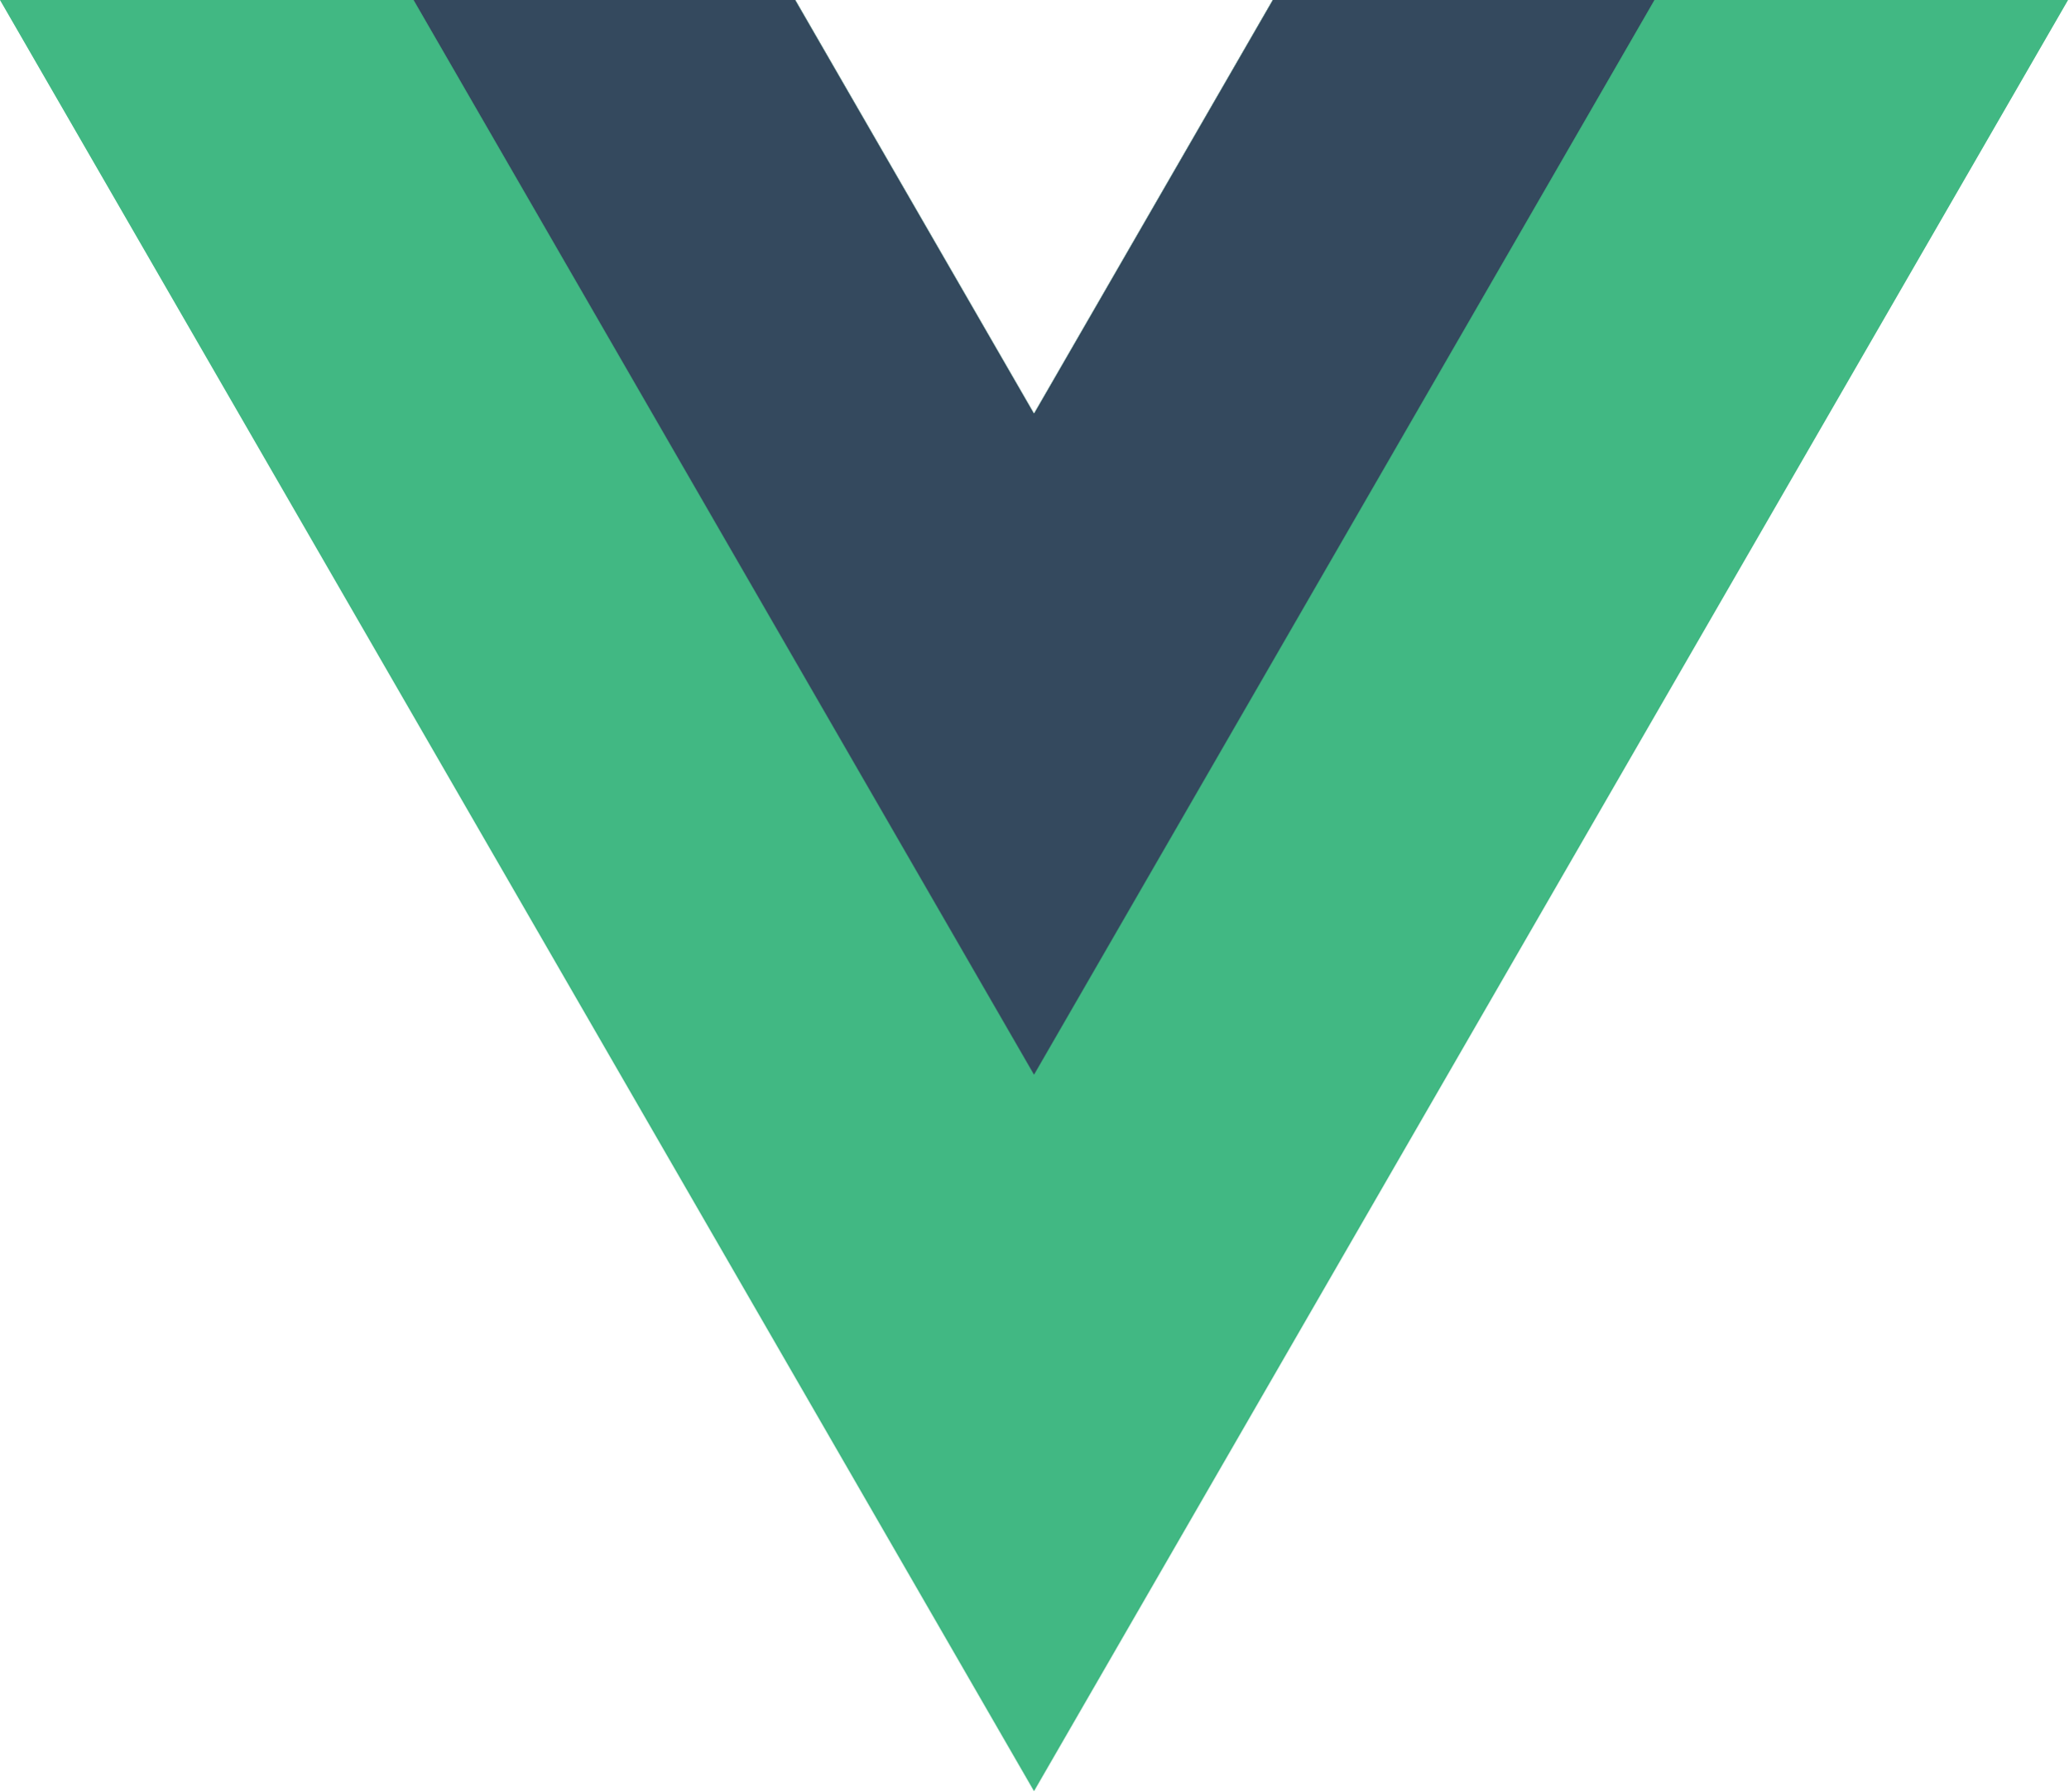
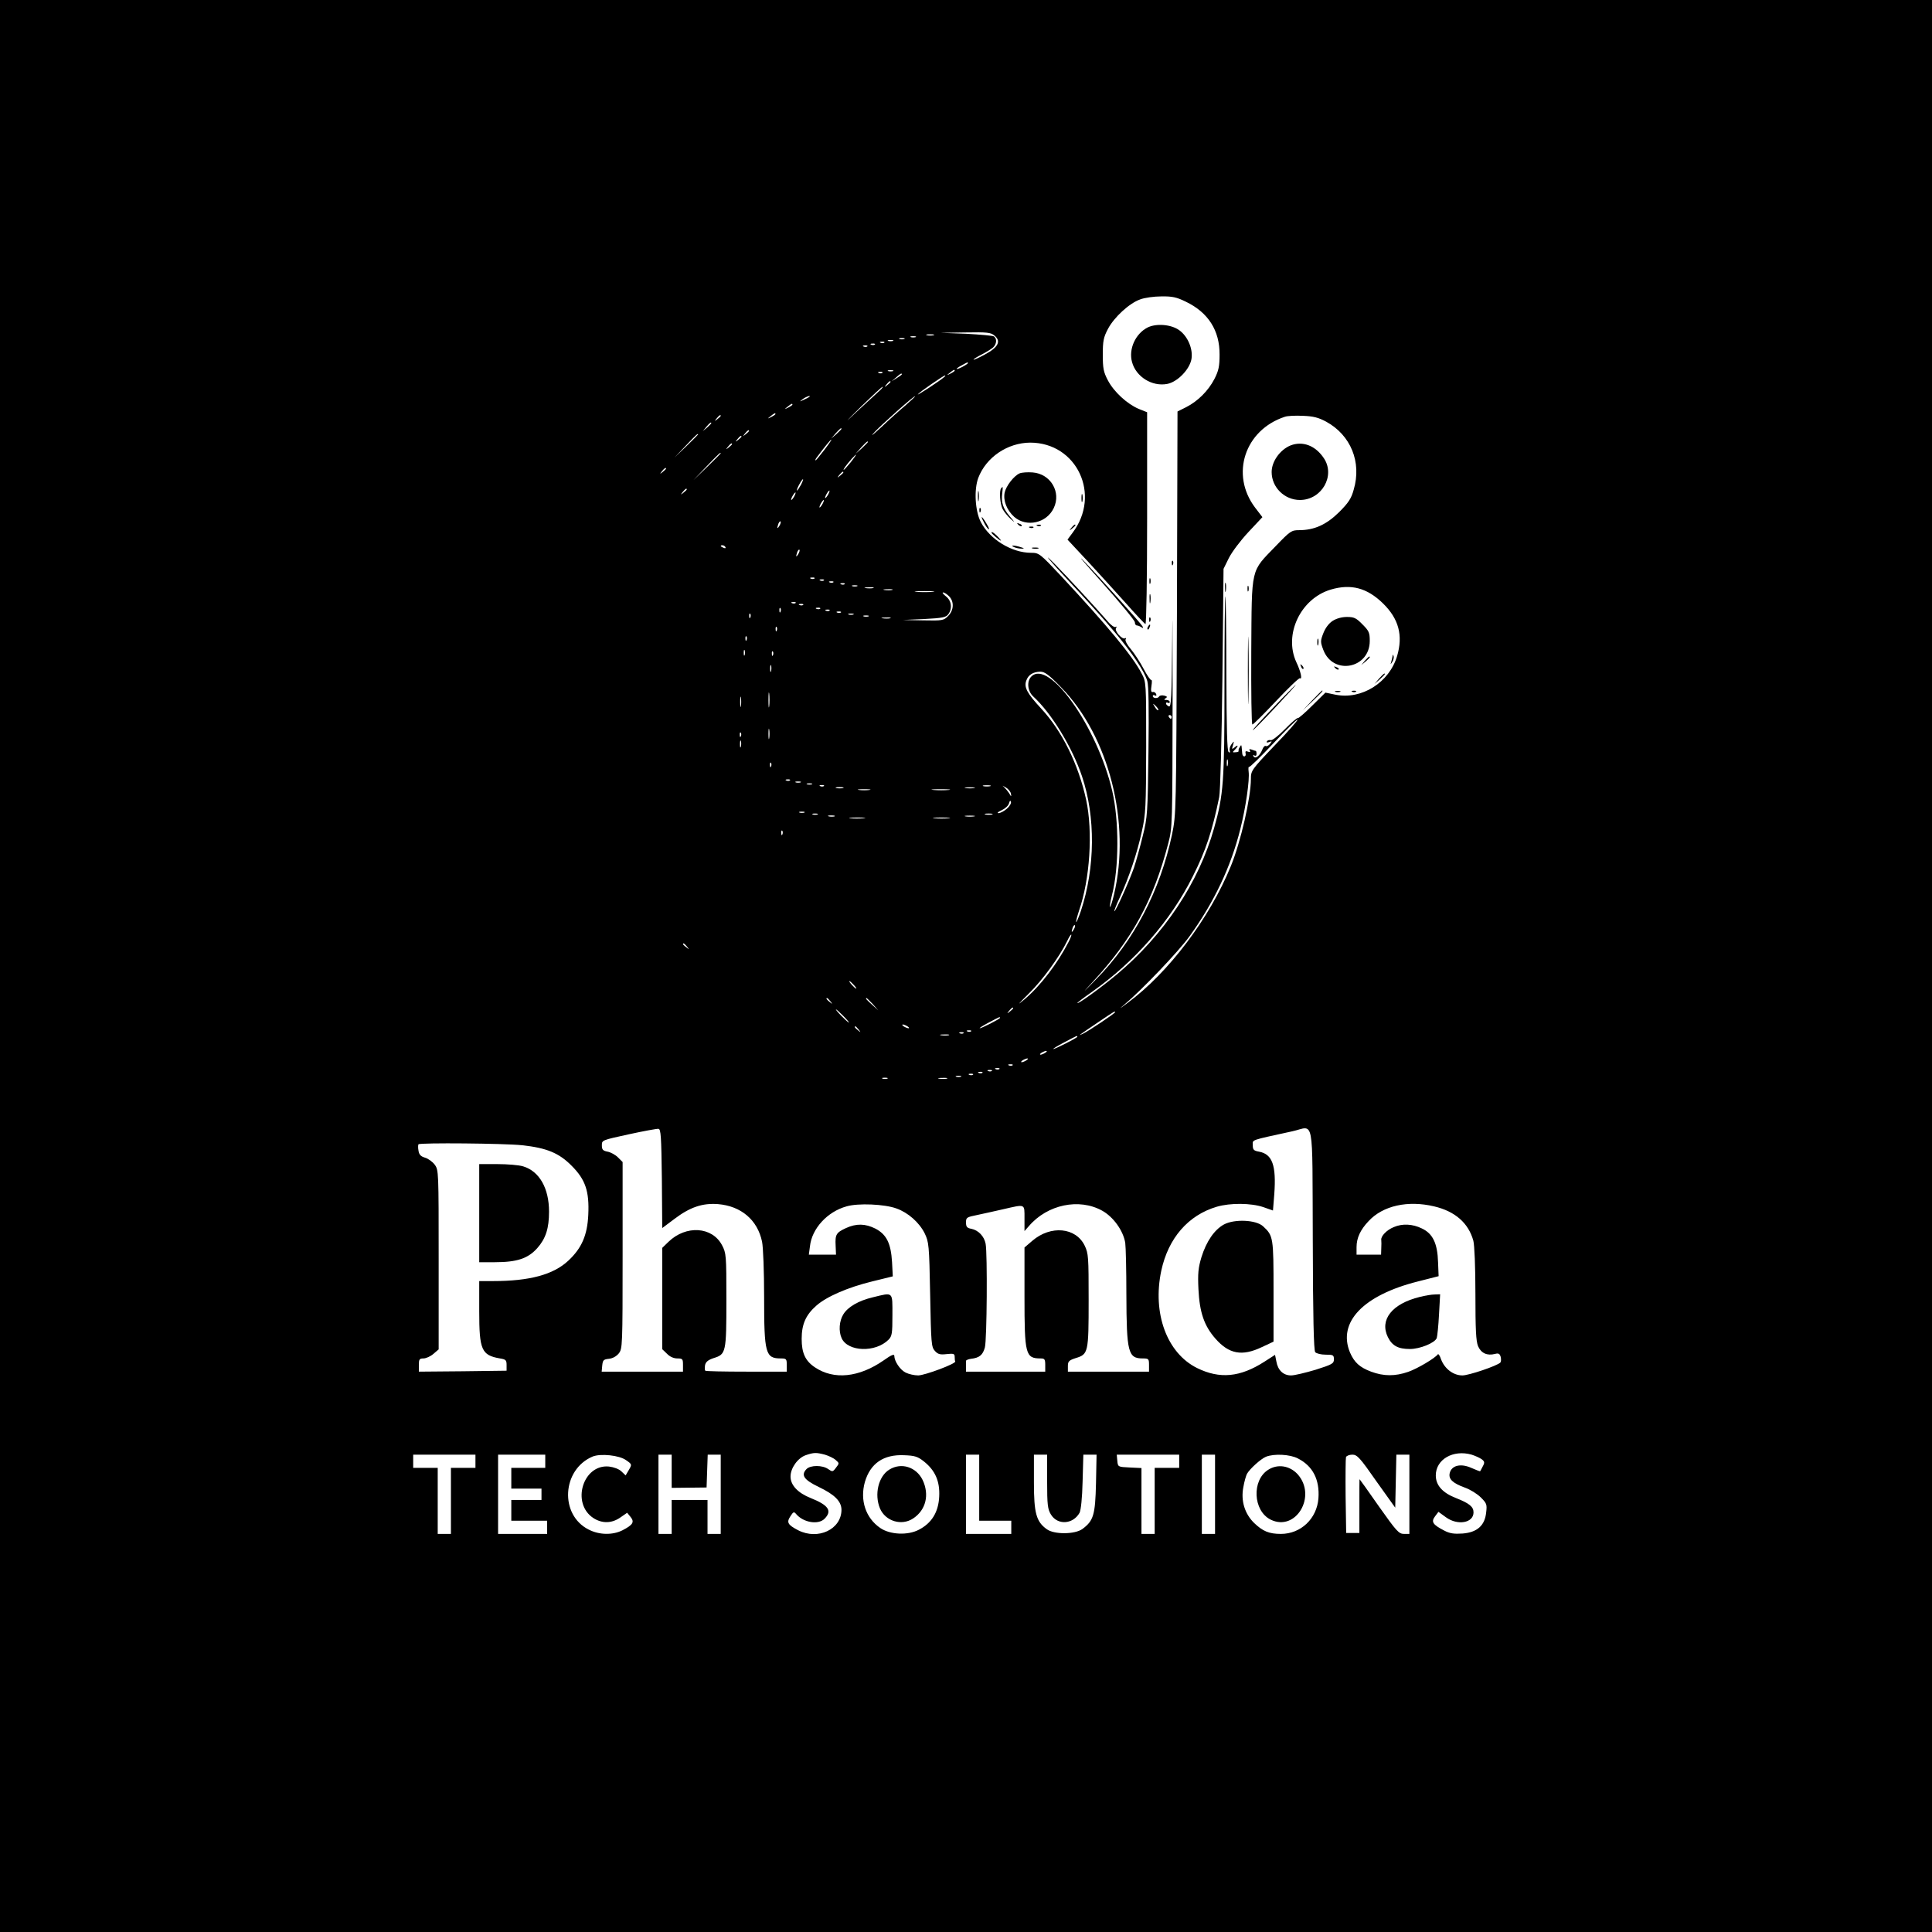
- <svg xmlns="http://www.w3.org/2000/svg" viewBox="0 0 261.76 226.69">
-   <path d="M161.096.001l-30.225 52.351L100.647.001H-.005l130.877 226.688L261.749.001z" fill="#41b883" />
-   <path d="M161.096.001l-30.225 52.351L100.647.001H52.346l78.526 136.01L209.398.001z" fill="#34495e" />
+ <svg xmlns="http://www.w3.org/2000/svg" version="1.0" width="1024pt" height="1024pt" viewBox="0 0 1024 1024" preserveAspectRatio="xMidYMid meet">
+   <g transform="translate(0,1024) scale(0.1,-0.1)" fill="#000000" stroke="none">
+     <path d="M0 5120 l0 -5120 5120 0 5120 0 0 5120 0 5120 -5120 0 -5120 0 0 -5120z m6285 3521 c119 -57 180 -153 179 -281 0 -61 -5 -85 -27 -128 -33 -64 -89 -119 -150 -150 l-46 -23 -3 -1067 c-4 -1064 -4 -1067 -26 -1175 -63 -298 -202 -564 -402 -767 -74 -76 -78 -79 -20 -16 210 226 323 433 402 736 22 84 22 96 23 770 0 377 -1 520 -2 318 -3 -320 -5 -367 -18 -362 -8 4 -15 10 -15 16 0 5 5 6 10 3 6 -3 10 -1 10 4 0 6 -8 11 -17 11 -14 0 -15 2 -5 9 10 6 9 10 -7 14 -12 3 -24 1 -27 -4 -7 -13 -34 -11 -34 2 0 5 5 7 11 3 7 -4 10 -1 7 7 -3 8 -11 13 -18 11 -9 -2 -11 7 -7 33 3 19 3 33 -1 31 -4 -2 -22 24 -40 58 -18 35 -49 82 -68 105 -20 23 -32 46 -28 52 4 7 3 9 -3 6 -15 -9 -57 39 -48 54 5 7 4 10 -2 6 -6 -4 -26 10 -43 31 -70 80 -208 230 -279 302 -76 77 -27 18 79 -95 31 -33 79 -85 106 -115 27 -30 51 -57 54 -60 3 -3 40 -45 82 -95 88 -105 154 -203 169 -255 7 -24 9 -148 6 -375 -4 -322 -5 -346 -30 -445 -14 -58 -35 -134 -47 -170 -26 -73 -96 -230 -104 -230 -2 0 10 33 29 73 49 107 92 235 117 350 21 94 22 129 23 447 0 344 0 345 -24 390 -48 93 -183 255 -428 518 -112 119 -116 122 -158 122 -103 0 -220 72 -267 164 -30 59 -36 171 -13 233 42 110 155 186 275 187 248 0 378 -277 224 -479 l-26 -35 109 -117 c60 -65 151 -165 203 -223 51 -58 97 -106 101 -108 5 -2 9 247 9 560 l0 563 -45 18 c-61 26 -131 90 -163 151 -23 44 -27 63 -27 136 0 73 4 92 27 136 33 63 114 137 171 157 23 9 74 16 112 16 58 1 81 -4 130 -28z m-1015 -179 c38 -30 21 -63 -50 -101 -33 -18 -60 -30 -60 -27 0 3 19 15 43 27 23 12 50 28 60 37 20 18 22 47 5 59 -7 4 -74 10 -148 14 l-135 5 131 2 c115 2 135 0 154 -16z m-322 1 c-10 -2 -26 -2 -35 0 -10 3 -2 5 17 5 19 0 27 -2 18 -5z m-95 -10 c-7 -2 -19 -2 -25 0 -7 3 -2 5 12 5 14 0 19 -2 13 -5z m-60 -10 c-7 -2 -19 -2 -25 0 -7 3 -2 5 12 5 14 0 19 -2 13 -5z m-60 -10 c-7 -2 -19 -2 -25 0 -7 3 -2 5 12 5 14 0 19 -2 13 -5z m-46 -9 c-3 -3 -12 -4 -19 -1 -8 3 -5 6 6 6 11 1 17 -2 13 -5z m-50 -10 c-3 -3 -12 -4 -19 -1 -8 3 -5 6 6 6 11 1 17 -2 13 -5z m-40 -10 c-3 -3 -12 -4 -19 -1 -8 3 -5 6 6 6 11 1 17 -2 13 -5z m533 -89 c0 -2 -13 -11 -30 -20 -38 -19 -40 -11 -2 9 31 17 32 18 32 11z m-397 -42 c-7 -2 -19 -2 -25 0 -7 3 -2 5 12 5 14 0 19 -2 13 -5z m327 2 c0 -2 -10 -9 -22 -15 -22 -11 -22 -10 -4 4 21 17 26 19 26 11z m-383 -11 c-3 -3 -12 -4 -19 -1 -8 3 -5 6 6 6 11 1 17 -2 13 -5z m103 -8 c0 -2 -12 -11 -27 -20 l-28 -17 24 20 c23 21 31 25 31 17z m225 -14 c-25 -22 -146 -101 -140 -92 7 11 136 100 144 100 3 0 1 -4 -4 -8z m-285 -26 c0 -2 -8 -10 -17 -17 -16 -13 -17 -12 -4 4 13 16 21 21 21 13z m-55 -44 c-11 -10 -61 -56 -111 -102 -85 -80 -84 -78 13 18 58 56 107 102 111 102 3 0 -2 -8 -13 -18z m-376 -36 c-2 -2 -15 -9 -29 -15 -24 -11 -24 -11 -6 3 16 13 49 24 35 12z m511 -44 c-30 -25 -89 -78 -130 -117 -41 -38 -59 -52 -40 -31 38 42 211 196 220 196 3 0 -20 -22 -50 -48z m-600 3 c0 -2 -10 -9 -22 -15 -22 -11 -22 -10 -4 4 21 17 26 19 26 11z m-90 -50 c0 -2 -10 -9 -22 -15 -22 -11 -22 -10 -4 4 21 17 26 19 26 11z m-290 -9 c0 -2 -8 -10 -17 -17 -16 -13 -17 -12 -4 4 13 16 21 21 21 13z m3209 -31 c130 -71 189 -214 146 -360 -13 -48 -28 -70 -78 -120 -67 -66 -131 -95 -212 -95 -40 0 -47 -5 -123 -84 -135 -140 -127 -105 -130 -558 -1 -214 1 -388 6 -388 5 0 61 56 126 125 65 69 121 123 126 120 14 -8 4 37 -19 85 -68 147 22 337 182 385 108 32 193 9 277 -73 84 -82 107 -170 75 -279 -42 -141 -188 -233 -327 -205 l-53 11 -71 -70 c-38 -38 -72 -67 -75 -65 -3 3 -34 -23 -68 -58 -35 -36 -69 -62 -76 -59 -7 2 -16 0 -20 -6 -4 -7 1 -8 12 -4 16 6 16 5 4 -10 -7 -9 -17 -14 -22 -11 -5 3 -13 -5 -18 -18 -13 -33 -37 -53 -47 -37 -4 8 -3 9 4 5 7 -4 12 -1 12 8 0 9 -2 16 -4 16 -2 0 -12 3 -22 7 -12 4 -15 3 -10 -5 5 -8 2 -10 -9 -6 -12 5 -16 2 -13 -9 2 -9 -1 -16 -7 -16 -5 -1 -11 7 -11 17 -1 9 -2 24 -3 32 -1 13 -3 13 -10 0 -6 -8 -8 -17 -6 -20 2 -3 -5 -7 -16 -7 -17 -2 -18 0 -4 13 20 21 19 30 -1 13 -15 -12 -16 -11 -9 11 7 24 6 24 -8 5 -8 -10 -12 -26 -9 -34 3 -9 1 -12 -6 -7 -8 5 -11 122 -12 413 0 224 -3 409 -5 412 -3 2 -5 -209 -5 -470 0 -511 -5 -582 -55 -758 -81 -289 -266 -567 -517 -777 -84 -70 -208 -160 -208 -150 0 2 35 29 78 59 228 161 417 377 534 612 69 137 103 239 140 420 6 28 13 303 17 630 l6 580 28 57 c16 32 62 93 103 137 l75 80 -39 51 c-132 175 -55 411 158 481 14 5 57 7 96 5 55 -2 82 -9 123 -31z m-3259 -8 c0 -2 -10 -12 -22 -23 l-23 -19 19 23 c18 21 26 27 26 19z m690 -30 c0 -2 -12 -14 -27 -28 l-28 -24 24 28 c23 25 31 32 31 24z m-490 -11 c0 -2 -8 -10 -17 -17 -16 -13 -17 -12 -4 4 13 16 21 21 21 13z m-270 -19 c0 -1 -28 -29 -62 -62 l-63 -60 60 63 c55 58 65 67 65 59z m230 -11 c0 -2 -8 -10 -17 -17 -16 -13 -17 -12 -4 4 13 16 21 21 21 13z m439 -71 c-23 -30 -44 -55 -46 -55 -3 0 -1 6 4 13 44 59 75 97 79 97 3 0 -14 -25 -37 -55z m231 42 c0 -2 -15 -16 -32 -33 l-33 -29 29 33 c28 30 36 37 36 29z m-720 -11 c0 -2 -8 -10 -17 -17 -16 -13 -17 -12 -4 4 13 16 21 21 21 13z m-60 -49 c0 -1 -33 -34 -72 -72 l-73 -70 70 73 c64 67 75 77 75 69z m689 -47 c-18 -22 -34 -40 -37 -40 -5 0 12 24 42 58 33 37 29 25 -5 -18z m-979 -34 c0 -2 -8 -10 -17 -17 -16 -13 -17 -12 -4 4 13 16 21 21 21 13z m940 -20 c0 -2 -8 -10 -17 -17 -16 -13 -17 -12 -4 4 13 16 21 21 21 13z m-225 -66 c-9 -16 -18 -30 -21 -30 -2 0 2 14 11 30 9 17 18 30 21 30 2 0 -2 -13 -11 -30z m-605 -24 c0 -2 -8 -10 -17 -17 -16 -13 -17 -12 -4 4 13 16 21 21 21 13z m750 -26 c-6 -11 -13 -20 -16 -20 -2 0 0 9 6 20 6 11 13 20 16 20 2 0 0 -9 -6 -20z m-180 -10 c-6 -11 -13 -20 -16 -20 -2 0 0 9 6 20 6 11 13 20 16 20 2 0 0 -9 -6 -20z m150 -40 c-6 -11 -13 -20 -16 -20 -2 0 0 9 6 20 6 11 13 20 16 20 2 0 0 -9 -6 -20z m-229 -117 c-12 -20 -14 -14 -5 12 4 9 9 14 11 11 3 -2 0 -13 -6 -23z m-286 -113 c3 -6 -1 -7 -9 -4 -18 7 -21 14 -7 14 6 0 13 -4 16 -10z m386 -37 c-12 -20 -14 -14 -5 12 4 9 9 14 11 11 3 -2 0 -13 -6 -23z m86 -129 c-3 -3 -12 -4 -19 -1 -8 3 -5 6 6 6 11 1 17 -2 13 -5z m50 -10 c-3 -3 -12 -4 -19 -1 -8 3 -5 6 6 6 11 1 17 -2 13 -5z m50 -10 c-3 -3 -12 -4 -19 -1 -8 3 -5 6 6 6 11 1 17 -2 13 -5z m60 -10 c-3 -3 -12 -4 -19 -1 -8 3 -5 6 6 6 11 1 17 -2 13 -5z m66 -11 c-7 -2 -19 -2 -25 0 -7 3 -2 5 12 5 14 0 19 -2 13 -5z m85 -10 c-10 -2 -28 -2 -40 0 -13 2 -5 4 17 4 22 1 32 -1 23 -4z m100 -10 c-10 -2 -28 -2 -40 0 -13 2 -5 4 17 4 22 1 32 -1 23 -4z m215 -10 c-24 -2 -62 -2 -85 0 -24 2 -5 4 42 4 47 0 66 -2 43 -4z m87 -23 c28 -28 26 -75 -5 -105 -23 -24 -30 -25 -132 -23 l-108 2 113 5 c97 5 116 9 128 25 23 32 17 72 -12 95 -15 12 -22 21 -15 21 6 0 20 -9 31 -20z m-813 -36 c-3 -3 -12 -4 -19 -1 -8 3 -5 6 6 6 11 1 17 -2 13 -5z m40 -10 c-3 -3 -12 -4 -19 -1 -8 3 -5 6 6 6 11 1 17 -2 13 -5z m-120 -36 c-3 -8 -6 -5 -6 6 -1 11 2 17 5 13 3 -3 4 -12 1 -19z m210 16 c-3 -3 -12 -4 -19 -1 -8 3 -5 6 6 6 11 1 17 -2 13 -5z m50 -10 c-3 -3 -12 -4 -19 -1 -8 3 -5 6 6 6 11 1 17 -2 13 -5z m60 -10 c-3 -3 -12 -4 -19 -1 -8 3 -5 6 6 6 11 1 17 -2 13 -5z m-480 -26 c-3 -8 -6 -5 -6 6 -1 11 2 17 5 13 3 -3 4 -12 1 -19z m546 15 c-7 -2 -19 -2 -25 0 -7 3 -2 5 12 5 14 0 19 -2 13 -5z m80 -10 c-7 -2 -19 -2 -25 0 -7 3 -2 5 12 5 14 0 19 -2 13 -5z m115 -10 c-10 -2 -28 -2 -40 0 -13 2 -5 4 17 4 22 1 32 -1 23 -4z m-601 -65 c-3 -8 -6 -5 -6 6 -1 11 2 17 5 13 3 -3 4 -12 1 -19z m-160 -50 c-3 -8 -6 -5 -6 6 -1 11 2 17 5 13 3 -3 4 -12 1 -19z m-10 -80 c-3 -7 -5 -2 -5 12 0 14 2 19 5 13 2 -7 2 -19 0 -25z m150 0 c-3 -8 -6 -5 -6 6 -1 11 2 17 5 13 3 -3 4 -12 1 -19z m-10 -85 c-3 -10 -5 -4 -5 12 0 17 2 24 5 18 2 -7 2 -21 0 -30z m1537 -86 c254 -259 371 -720 280 -1100 -9 -37 -18 -66 -21 -64 -2 3 3 32 11 64 37 144 38 392 1 551 -79 339 -335 701 -429 606 -25 -25 -20 -77 10 -105 97 -89 207 -269 259 -424 72 -214 70 -483 -6 -713 -12 -35 -23 -61 -25 -59 -2 2 5 29 15 60 58 167 74 419 38 587 -41 189 -128 366 -239 485 -75 81 -92 113 -78 149 11 30 36 45 74 46 23 0 45 -16 110 -83z m-1547 -99 c-2 -18 -4 -4 -4 32 0 36 2 50 4 33 2 -18 2 -48 0 -65z m-150 0 c-2 -13 -4 -3 -4 22 0 25 2 35 4 23 2 -13 2 -33 0 -45z m2212 -22 c-3 -3 -11 5 -18 17 -13 21 -12 21 5 5 10 -10 16 -20 13 -22z m71 -36 c0 -5 -2 -10 -4 -10 -3 0 -8 5 -11 10 -3 6 -1 10 4 10 6 0 11 -4 11 -10z m546 -151 c-124 -130 -126 -134 -126 -178 0 -98 -54 -334 -106 -461 -112 -276 -330 -565 -548 -726 -43 -32 -48 -35 -16 -8 91 76 287 281 345 362 130 180 219 368 269 568 29 114 50 262 44 304 -2 16 -1 27 2 25 4 -3 62 54 130 126 67 71 125 128 127 125 3 -3 -51 -65 -121 -137z m-2679 39 c-2 -13 -4 -3 -4 22 0 25 2 35 4 23 2 -13 2 -33 0 -45z m-150 10 c-3 -8 -6 -5 -6 6 -1 11 2 17 5 13 3 -3 4 -12 1 -19z m0 -55 c-3 -10 -5 -4 -5 12 0 17 2 24 5 18 2 -7 2 -21 0 -30z m2580 -100 c-3 -10 -5 -4 -5 12 0 17 2 24 5 18 2 -7 2 -21 0 -30z m-2420 -5 c-3 -8 -6 -5 -6 6 -1 11 2 17 5 13 3 -3 4 -12 1 -19z m100 -74 c-3 -3 -12 -4 -19 -1 -8 3 -5 6 6 6 11 1 17 -2 13 -5z m56 -11 c-7 -2 -19 -2 -25 0 -7 3 -2 5 12 5 14 0 19 -2 13 -5z m60 -10 c-7 -2 -19 -2 -25 0 -7 3 -2 5 12 5 14 0 19 -2 13 -5z m64 -9 c-3 -3 -12 -4 -19 -1 -8 3 -5 6 6 6 11 1 17 -2 13 -5z m881 -1 c-10 -2 -26 -2 -35 0 -10 3 -2 5 17 5 19 0 27 -2 18 -5z m110 -39 c3 -18 2 -18 -9 1 -7 11 -20 26 -28 34 -11 9 -8 8 9 -2 14 -8 26 -23 28 -33z m-890 29 c-10 -2 -26 -2 -35 0 -10 3 -2 5 17 5 19 0 27 -2 18 -5z m695 0 c-13 -2 -33 -2 -45 0 -13 2 -3 4 22 4 25 0 35 -2 23 -4z m-555 -10 c-16 -2 -40 -2 -55 0 -16 2 -3 4 27 4 30 0 43 -2 28 -4z m420 0 c-21 -2 -57 -2 -80 0 -24 2 -7 4 37 4 44 0 63 -2 43 -4z m308 -100 c-15 -13 -35 -23 -44 -23 -9 1 -2 7 16 15 19 9 36 24 40 37 4 15 7 18 10 8 3 -7 -7 -24 -22 -37z m-1073 -20 c-7 -2 -19 -2 -25 0 -7 3 -2 5 12 5 14 0 19 -2 13 -5z m70 -10 c-7 -2 -19 -2 -25 0 -7 3 -2 5 12 5 14 0 19 -2 13 -5z m925 0 c-10 -2 -26 -2 -35 0 -10 3 -2 5 17 5 19 0 27 -2 18 -5z m-835 -10 c-7 -2 -21 -2 -30 0 -10 3 -4 5 12 5 17 0 24 -2 18 -5z m740 0 c-13 -2 -33 -2 -45 0 -13 2 -3 4 22 4 25 0 35 -2 23 -4z m-586 -10 c-20 -2 -52 -2 -70 0 -17 2 0 4 38 4 39 0 53 -2 32 -4z m451 0 c-21 -2 -55 -2 -75 0 -21 2 -4 4 37 4 41 0 58 -2 38 -4z m-881 -85 c-3 -8 -6 -5 -6 6 -1 11 2 17 5 13 3 -3 4 -12 1 -19z m1544 -505 c-12 -20 -14 -14 -5 12 4 9 9 14 11 11 3 -2 0 -13 -6 -23z m-27 -65 c-59 -115 -150 -234 -233 -304 -43 -36 -38 -30 21 29 74 72 164 197 204 279 10 21 19 36 22 34 2 -2 -4 -19 -14 -38z m-2023 -25 c13 -16 12 -17 -3 -4 -10 7 -18 15 -18 17 0 8 8 3 21 -13z m884 -203 c10 -11 16 -20 13 -20 -3 0 -13 9 -23 20 -10 11 -16 20 -13 20 3 0 13 -9 23 -20z m-124 -87 c13 -16 12 -17 -3 -4 -17 13 -22 21 -14 21 2 0 10 -8 17 -17z m225 -15 l29 -33 -32 29 c-31 28 -38 36 -30 36 2 0 16 -15 33 -32z m744 -22 c0 -2 -8 -10 -17 -17 -16 -13 -17 -12 -4 4 13 16 21 21 21 13z m-900 -41 c19 -19 32 -35 29 -35 -3 0 -20 16 -39 35 -19 19 -32 35 -29 35 3 0 20 -16 39 -35z m1440 20 c0 -6 -139 -99 -170 -114 -29 -13 -30 -14 88 66 83 56 82 55 82 48z m-610 -30 c0 -6 -97 -55 -107 -55 -4 1 17 14 47 30 61 32 60 32 60 25z m-490 -45 c8 -5 11 -10 5 -10 -5 0 -17 5 -25 10 -8 5 -10 10 -5 10 6 0 17 -5 25 -10z m-259 -17 c13 -16 12 -17 -3 -4 -17 13 -22 21 -14 21 2 0 10 -8 17 -17z m596 -9 c-3 -3 -12 -4 -19 -1 -8 3 -5 6 6 6 11 1 17 -2 13 -5z m-40 -10 c-3 -3 -12 -4 -19 -1 -8 3 -5 6 6 6 11 1 17 -2 13 -5z m-79 -11 c-10 -2 -28 -2 -40 0 -13 2 -5 4 17 4 22 1 32 -1 23 -4z m682 -8 c0 -6 -117 -65 -127 -65 -4 1 21 16 57 35 72 38 70 37 70 30z m-170 -85 c-8 -5 -19 -10 -25 -10 -5 0 -3 5 5 10 8 5 20 10 25 10 6 0 3 -5 -5 -10z m-100 -40 c-8 -5 -19 -10 -25 -10 -5 0 -3 5 5 10 8 5 20 10 25 10 6 0 3 -5 -5 -10z m-73 -26 c-3 -3 -12 -4 -19 -1 -8 3 -5 6 6 6 11 1 17 -2 13 -5z m-70 -20 c-3 -3 -12 -4 -19 -1 -8 3 -5 6 6 6 11 1 17 -2 13 -5z m-40 -10 c-3 -3 -12 -4 -19 -1 -8 3 -5 6 6 6 11 1 17 -2 13 -5z m-50 -10 c-3 -3 -12 -4 -19 -1 -8 3 -5 6 6 6 11 1 17 -2 13 -5z m-50 -10 c-3 -3 -12 -4 -19 -1 -8 3 -5 6 6 6 11 1 17 -2 13 -5z m-64 -11 c-7 -2 -19 -2 -25 0 -7 3 -2 5 12 5 14 0 19 -2 13 -5z m-390 -10 c-7 -2 -19 -2 -25 0 -7 3 -2 5 12 5 14 0 19 -2 13 -5z m315 0 c-10 -2 -28 -2 -40 0 -13 2 -5 4 17 4 22 1 32 -1 23 -4z m-1510 -530 l2 -262 64 48 c83 63 149 85 231 79 123 -10 210 -84 234 -199 6 -28 11 -159 11 -293 0 -301 7 -326 89 -326 29 0 31 -3 31 -35 l0 -35 -213 0 c-118 0 -216 2 -219 5 -3 3 -3 16 -1 30 4 17 16 27 46 37 65 20 67 30 67 309 0 237 -1 247 -23 289 -52 99 -191 108 -284 18 l-33 -32 0 -268 0 -269 25 -24 c15 -16 36 -25 55 -25 28 0 30 -3 30 -35 l0 -35 -216 0 -215 0 3 33 c3 28 7 32 35 35 20 2 40 13 53 29 19 25 20 39 20 520 l0 494 -25 25 c-13 13 -38 27 -55 30 -25 5 -30 11 -30 34 0 27 1 27 143 58 78 17 149 30 157 29 13 -2 15 -40 18 -264z m3450 -322 c1 -411 5 -588 13 -598 7 -7 31 -13 55 -13 40 0 44 -2 44 -25 0 -22 -9 -27 -97 -55 -54 -16 -112 -30 -130 -30 -41 0 -70 27 -78 74 l-7 35 -56 -36 c-129 -83 -237 -93 -357 -34 -160 79 -238 290 -190 516 37 172 142 294 294 339 72 21 182 20 247 -2 l51 -18 7 87 c11 152 -10 212 -81 225 -28 5 -33 10 -33 34 0 31 -18 24 210 74 118 26 105 97 108 -573z m-4191 499 c130 -14 196 -41 263 -109 73 -73 94 -135 88 -260 -5 -108 -35 -177 -106 -243 -79 -74 -205 -108 -399 -108 l-73 0 0 -160 c0 -205 12 -233 110 -250 31 -5 35 -9 35 -35 l0 -30 -232 -3 -233 -2 0 35 c0 30 3 35 24 35 14 0 38 11 53 24 l28 24 0 475 c0 466 0 476 -21 504 -11 15 -34 32 -51 37 -24 7 -32 17 -35 38 -3 15 -2 30 0 33 9 9 455 5 549 -5z m1984 -335 c62 -22 121 -74 150 -132 22 -46 24 -60 29 -324 5 -259 6 -278 25 -299 16 -18 28 -21 62 -17 37 4 43 2 43 -14 0 -11 1 -22 3 -25 4 -12 -159 -73 -196 -74 -21 0 -51 7 -67 15 -30 15 -60 61 -60 89 0 11 -17 4 -56 -24 -131 -91 -264 -105 -365 -37 -51 34 -70 76 -70 151 0 77 22 127 78 176 54 48 168 97 295 128 l110 27 -4 76 c-6 99 -29 146 -88 177 -54 27 -101 28 -156 3 -52 -24 -58 -34 -55 -93 l2 -48 -72 0 -72 0 6 45 c10 93 92 183 194 211 61 18 201 12 264 -11z m1091 -12 c59 -33 111 -105 122 -170 3 -21 6 -144 6 -273 1 -309 9 -340 87 -340 31 0 33 -2 33 -35 l0 -35 -215 0 -215 0 0 29 c0 25 5 31 42 43 66 20 68 29 68 307 0 230 -1 247 -21 289 -47 97 -180 109 -277 26 l-42 -36 0 -259 c0 -309 5 -329 86 -329 21 0 24 -5 24 -35 l0 -35 -210 0 -210 0 0 25 c0 14 0 28 0 32 0 4 12 9 26 11 45 5 63 20 74 60 11 40 14 498 4 550 -8 40 -38 71 -75 79 -24 4 -29 11 -29 34 0 26 4 28 58 39 31 7 94 20 140 31 118 27 112 30 112 -48 l0 -68 23 26 c98 115 267 150 389 82z m1759 23 c111 -26 182 -88 208 -182 6 -23 11 -138 11 -282 0 -188 3 -250 14 -277 16 -37 48 -52 90 -41 19 5 25 1 30 -16 3 -13 2 -26 -2 -30 -19 -18 -167 -68 -201 -68 -48 0 -94 35 -113 85 -6 19 -14 31 -17 27 -14 -20 -108 -76 -157 -93 -69 -24 -130 -24 -197 1 -61 23 -89 49 -112 102 -66 160 70 303 360 376 l110 28 -3 74 c-3 100 -28 152 -86 179 -49 24 -103 27 -149 7 -37 -15 -69 -48 -66 -68 1 -7 1 -28 0 -45 l-1 -33 -65 0 -65 0 0 40 c0 48 20 92 64 138 76 82 208 111 347 78z m-3229 -1316 c20 -6 46 -18 57 -28 20 -17 20 -18 2 -41 -17 -23 -19 -23 -42 -7 -30 21 -93 21 -114 0 -31 -32 -15 -57 64 -95 86 -41 121 -77 121 -122 -1 -103 -124 -161 -229 -108 -56 29 -63 42 -42 74 16 25 19 26 31 12 38 -45 117 -58 150 -25 42 42 22 72 -73 110 -68 27 -107 68 -107 114 0 45 38 98 80 113 44 15 56 15 102 3z m3428 0 c19 -6 43 -17 53 -24 16 -12 17 -18 6 -38 -6 -13 -13 -24 -14 -26 -1 -1 -22 7 -47 18 -56 25 -104 13 -114 -27 -8 -32 15 -54 81 -78 28 -10 65 -33 84 -52 31 -31 33 -37 28 -79 -7 -70 -48 -106 -125 -112 -45 -3 -68 0 -98 16 -60 31 -70 46 -48 75 l18 24 40 -29 c62 -45 146 -30 146 26 0 30 -22 48 -93 76 -72 28 -107 68 -107 120 0 85 92 138 190 110z m-5280 -35 l0 -35 -65 0 -65 0 0 -175 0 -175 -35 0 -35 0 0 175 0 175 -65 0 -65 0 0 35 0 35 165 0 165 0 0 -35z m370 0 l0 -35 -90 0 -90 0 0 -55 0 -55 80 0 80 0 0 -30 0 -30 -80 0 -80 0 0 -55 0 -55 95 0 95 0 0 -35 0 -35 -130 0 -130 0 0 210 0 210 125 0 125 0 0 -35z m428 6 c32 -22 32 -23 15 -52 l-17 -29 -22 21 c-13 13 -41 23 -66 26 -138 14 -202 -195 -83 -273 45 -29 95 -29 140 1 l39 27 18 -22 c22 -27 13 -42 -43 -71 -52 -26 -123 -25 -179 4 -155 78 -142 318 21 387 42 17 141 7 177 -19z m242 -59 l0 -88 93 1 92 1 3 87 3 87 34 0 35 0 0 -210 0 -210 -35 0 -35 0 0 90 0 90 -95 0 -95 0 0 -90 0 -90 -35 0 -35 0 0 210 0 210 35 0 35 0 0 -88z m1337 52 c60 -48 85 -105 81 -186 -4 -83 -40 -141 -108 -176 -59 -31 -153 -26 -204 9 -78 53 -109 148 -82 244 29 99 99 147 208 142 57 -2 72 -7 105 -33z m293 -139 l0 -175 85 0 85 0 0 -35 0 -35 -120 0 -120 0 0 210 0 210 35 0 35 0 0 -175z m360 33 c0 -124 3 -147 20 -175 35 -58 117 -53 152 9 7 14 14 78 16 166 l4 142 35 0 35 0 -3 -152 c-4 -168 -13 -198 -72 -242 -40 -29 -150 -30 -189 -1 -56 40 -68 86 -68 248 l0 147 35 0 35 0 0 -142z m700 107 l0 -35 -65 0 -65 0 0 -175 0 -175 -35 0 -35 0 0 175 0 174 -62 3 c-63 3 -63 3 -66 36 l-3 32 165 0 166 0 0 -35z m190 -175 l0 -210 -35 0 -35 0 0 210 0 210 35 0 35 0 0 -210z m439 190 c79 -40 116 -112 109 -211 -8 -108 -93 -189 -199 -189 -63 0 -96 14 -142 58 -50 49 -71 118 -57 190 5 29 14 60 19 70 15 27 74 80 101 91 43 17 127 13 169 -9z m416 -121 l100 -140 3 140 3 141 34 0 35 0 0 -210 0 -210 -29 0 c-27 0 -40 15 -132 145 -56 80 -102 145 -103 145 -1 0 -1 -64 -1 -142 l0 -143 -35 0 -35 0 -3 195 c-1 107 0 200 2 207 3 7 18 13 34 13 25 0 40 -16 127 -141z" />
+     <path d="M6082 8504 c-64 -33 -101 -114 -82 -183 21 -78 106 -131 186 -116 54 10 119 76 129 132 9 54 -20 121 -65 153 -43 31 -122 37 -168 14z" />
+     <path d="M5404 7731 c-30 -13 -71 -66 -79 -101 -9 -43 11 -94 51 -130 65 -56 171 -33 209 47 41 85 -17 182 -112 189 -26 2 -57 0 -69 -5z" />
+     <path d="M5307 7653 c-12 -12 -7 -83 7 -111 8 -15 27 -38 42 -52 26 -23 25 -21 -4 13 -36 43 -46 72 -40 122 4 38 4 38 -5 28z" />
+     <path d="M5183 7610 c0 -25 2 -35 4 -22 2 12 2 32 0 45 -2 12 -4 2 -4 -23z" />
+     <path d="M5732 7600 c0 -19 2 -27 5 -17 2 9 2 25 0 35 -3 9 -5 1 -5 -18z" />
+     <path d="M5191 7534 c0 -11 3 -14 6 -6 3 7 2 16 -1 19 -3 4 -6 -2 -5 -13z" />
+     <path d="M5215 7471 c8 -17 19 -33 25 -36 5 -3 1 10 -11 29 -25 43 -36 48 -14 7z" />
+     <path d="M5397 7459 c7 -7 15 -10 18 -7 3 3 -2 9 -12 12 -14 6 -15 5 -6 -5z" />
+     <path d="M5498 7453 c7 -3 16 -2 19 1 4 3 -2 6 -13 5 -11 0 -14 -3 -6 -6z" />
+     <path d="M5679 7443 c-13 -16 -12 -17 4 -4 9 7 17 15 17 17 0 8 -8 3 -21 -13z" />
+     <path d="M5458 7443 c7 -3 16 -2 19 1 4 3 -2 6 -13 5 -11 0 -14 -3 -6 -6z" />
+     <path d="M5262 7408 c7 -7 22 -20 33 -28 15 -10 14 -7 -4 13 -14 15 -29 27 -33 27 -5 0 -3 -6 4 -12z" />
+     <path d="M5375 7340 c11 -5 29 -8 40 -8 16 0 15 2 -5 8 -34 11 -60 11 -35 0z" />
+     <path d="M5473 7333 c9 -2 23 -2 30 0 6 3 -1 5 -18 5 -16 0 -22 -2 -12 -5z" />
+     <path d="M5842 7152 c95 -107 173 -201 173 -210 0 -10 5 -17 10 -17 6 0 16 -4 24 -9 11 -7 12 -6 6 5 -12 20 -219 250 -309 344 -43 44 1 -7 96 -113z" />
+     <path d="M6211 7254 c0 -11 3 -14 6 -6 3 7 2 16 -1 19 -3 4 -6 -2 -5 -13z" />
+     <path d="M6092 7160 c0 -14 2 -19 5 -12 2 6 2 18 0 25 -3 6 -5 1 -5 -13z" />
+     <path d="M6093 7065 c0 -22 2 -30 4 -17 2 12 2 30 0 40 -3 9 -5 -1 -4 -23z" />
+     <path d="M6091 6954 c0 -11 3 -14 6 -6 3 7 2 16 -1 19 -3 4 -6 -2 -5 -13z" />
+     <path d="M6085 6919 c-4 -6 -5 -12 -2 -15 2 -3 7 2 10 11 7 17 1 20 -8 4z" />
+     <path d="M6840 7879 c-56 -23 -100 -85 -100 -141 0 -81 68 -148 150 -148 115 0 189 128 127 221 -45 68 -113 93 -177 68z" />
+     <path d="M6493 7125 c0 -22 2 -30 4 -17 2 12 2 30 0 40 -3 9 -5 -1 -4 -23z" />
+     <path d="M6612 7120 c0 -14 2 -19 5 -12 2 6 2 18 0 25 -3 6 -5 1 -5 -13z" />
+     <path d="M6614 6685 c0 -159 2 -223 3 -142 2 82 2 212 0 290 -1 78 -3 12 -3 -148z" />
+     <path d="M7063 6949 c-20 -13 -38 -37 -49 -65 -16 -41 -16 -47 0 -89 52 -136 246 -99 246 48 0 44 -4 53 -39 88 -33 34 -45 39 -82 39 -27 0 -56 -8 -76 -21z" />
+     <path d="M6982 6835 c0 -16 2 -22 5 -12 2 9 2 23 0 30 -3 6 -5 -1 -5 -18z" />
+     <path d="M7381 6763 c-1 -6 -4 -20 -7 -30 -5 -17 -5 -17 6 0 6 10 9 23 6 30 -3 9 -5 9 -5 0z" />
+     <path d="M7234 6738 l-19 -23 23 19 c21 18 27 26 19 26 -2 0 -12 -10 -23 -22z" />
+     <path d="M6896 6707 c3 -10 9 -15 12 -12 3 3 0 11 -7 18 -10 9 -11 8 -5 -6z" />
+     <path d="M7077 6699 c7 -7 15 -10 18 -7 3 3 -2 9 -12 12 -14 6 -15 5 -6 -5z" />
+     <path d="M7309 6643 l-24 -28 28 24 c15 14 27 26 27 28 0 8 -8 1 -31 -24z" />
+     <path d="M6795 6538 c-116 -120 -159 -168 -154 -168 3 0 56 54 118 120 62 66 111 120 109 120 -2 0 -35 -33 -73 -72z" />
+     <path d="M6955 6528 l-50 -53 53 50 c48 46 57 55 49 55 -1 0 -25 -24 -52 -52z" />
+     <path d="M7078 6573 c6 -2 18 -2 25 0 6 3 1 5 -13 5 -14 0 -19 -2 -12 -5z" />
+     <path d="M7168 6573 c7 -3 16 -2 19 1 4 3 -2 6 -13 5 -11 0 -14 -3 -6 -6z" />
+     <path d="M6487 3750 c-51 -28 -93 -90 -119 -173 -17 -57 -20 -86 -16 -170 6 -124 31 -195 90 -262 72 -82 141 -95 246 -45 l62 29 0 266 c0 287 -1 295 -55 345 -37 35 -152 40 -208 10z" />
+     <path d="M2540 3810 l0 -260 83 0 c118 0 176 20 225 75 45 51 62 105 62 193 0 124 -51 214 -137 240 -22 7 -84 12 -137 12 l-96 0 0 -260z" />
+     <path d="M4626 3364 c-76 -18 -132 -51 -156 -90 -22 -35 -26 -90 -9 -127 33 -72 179 -77 248 -8 19 19 21 33 21 131 0 126 6 121 -104 94z" />
+     <path d="M7525 3366 c-147 -36 -214 -121 -169 -213 23 -46 54 -63 117 -63 53 0 132 32 142 58 3 9 9 65 12 124 l6 108 -29 -1 c-16 0 -51 -6 -79 -13z" />
+     <path d="M4714 2451 c-58 -35 -81 -131 -50 -206 29 -68 115 -94 176 -53 68 45 87 126 50 204 -34 69 -113 94 -176 55z" />
+     <path d="M6722 2450 c-88 -55 -81 -217 12 -264 134 -67 248 125 143 241 -42 45 -105 55 -155 23z" />
+   </g>
</svg>
